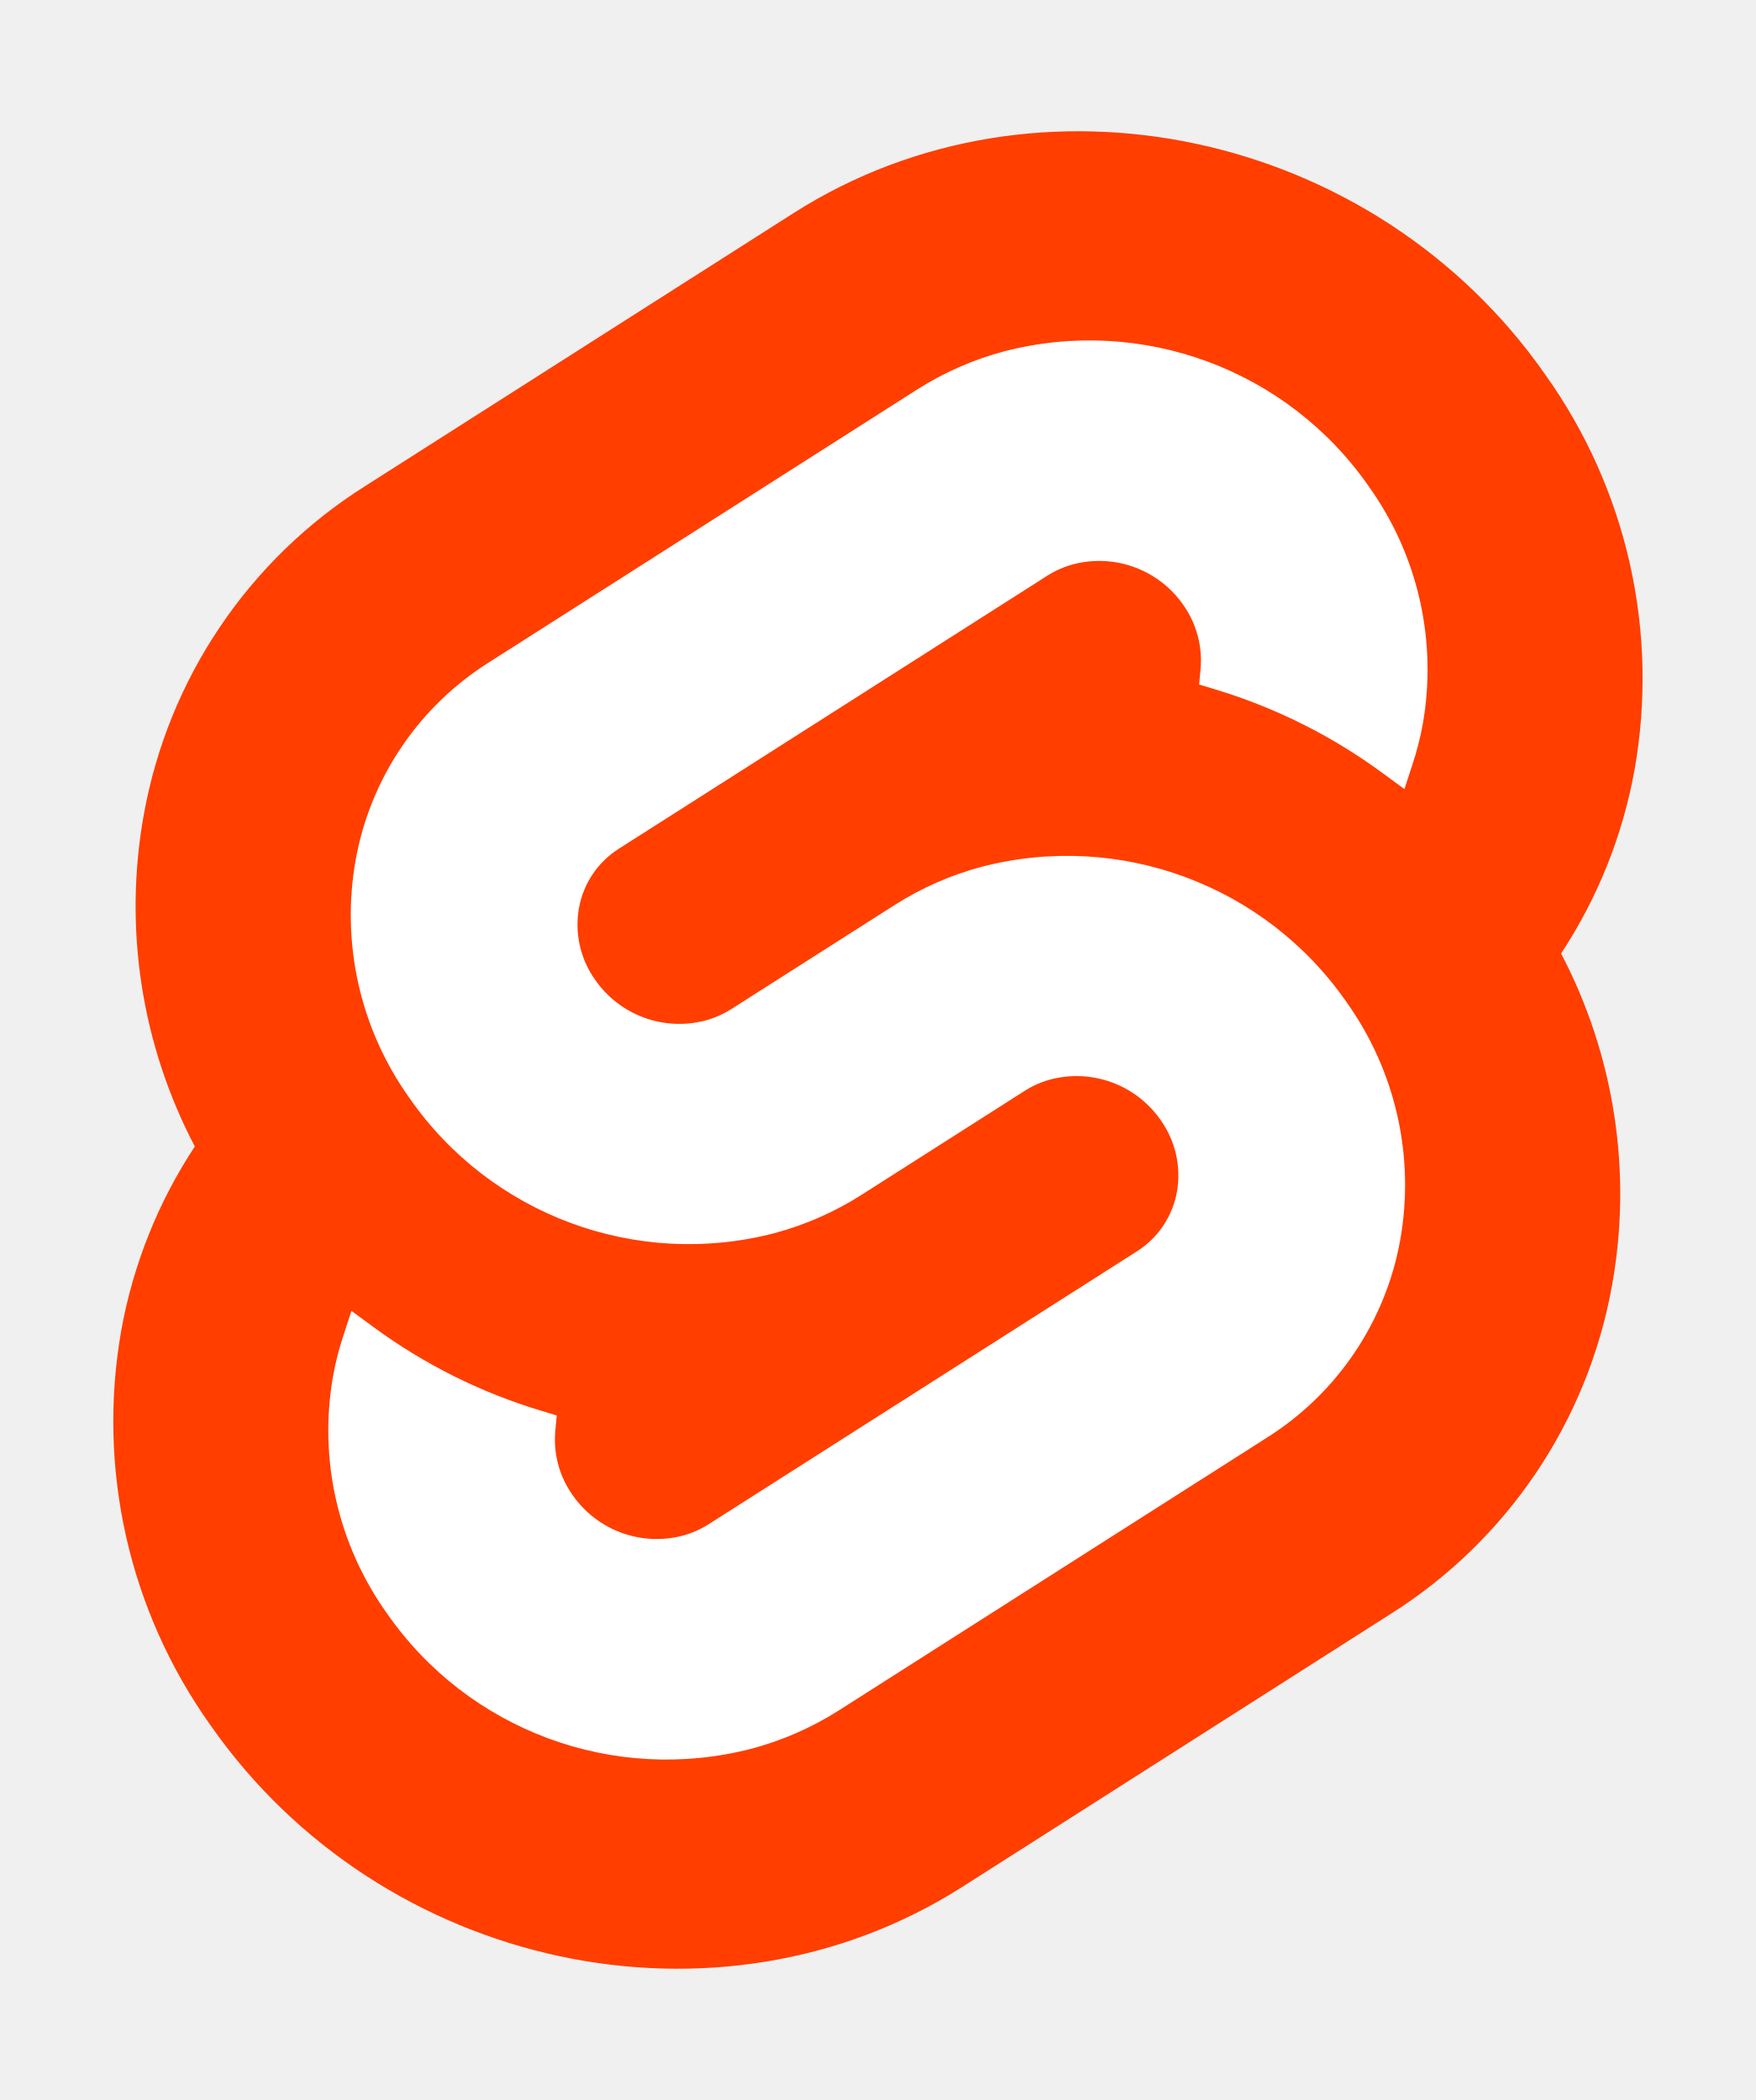
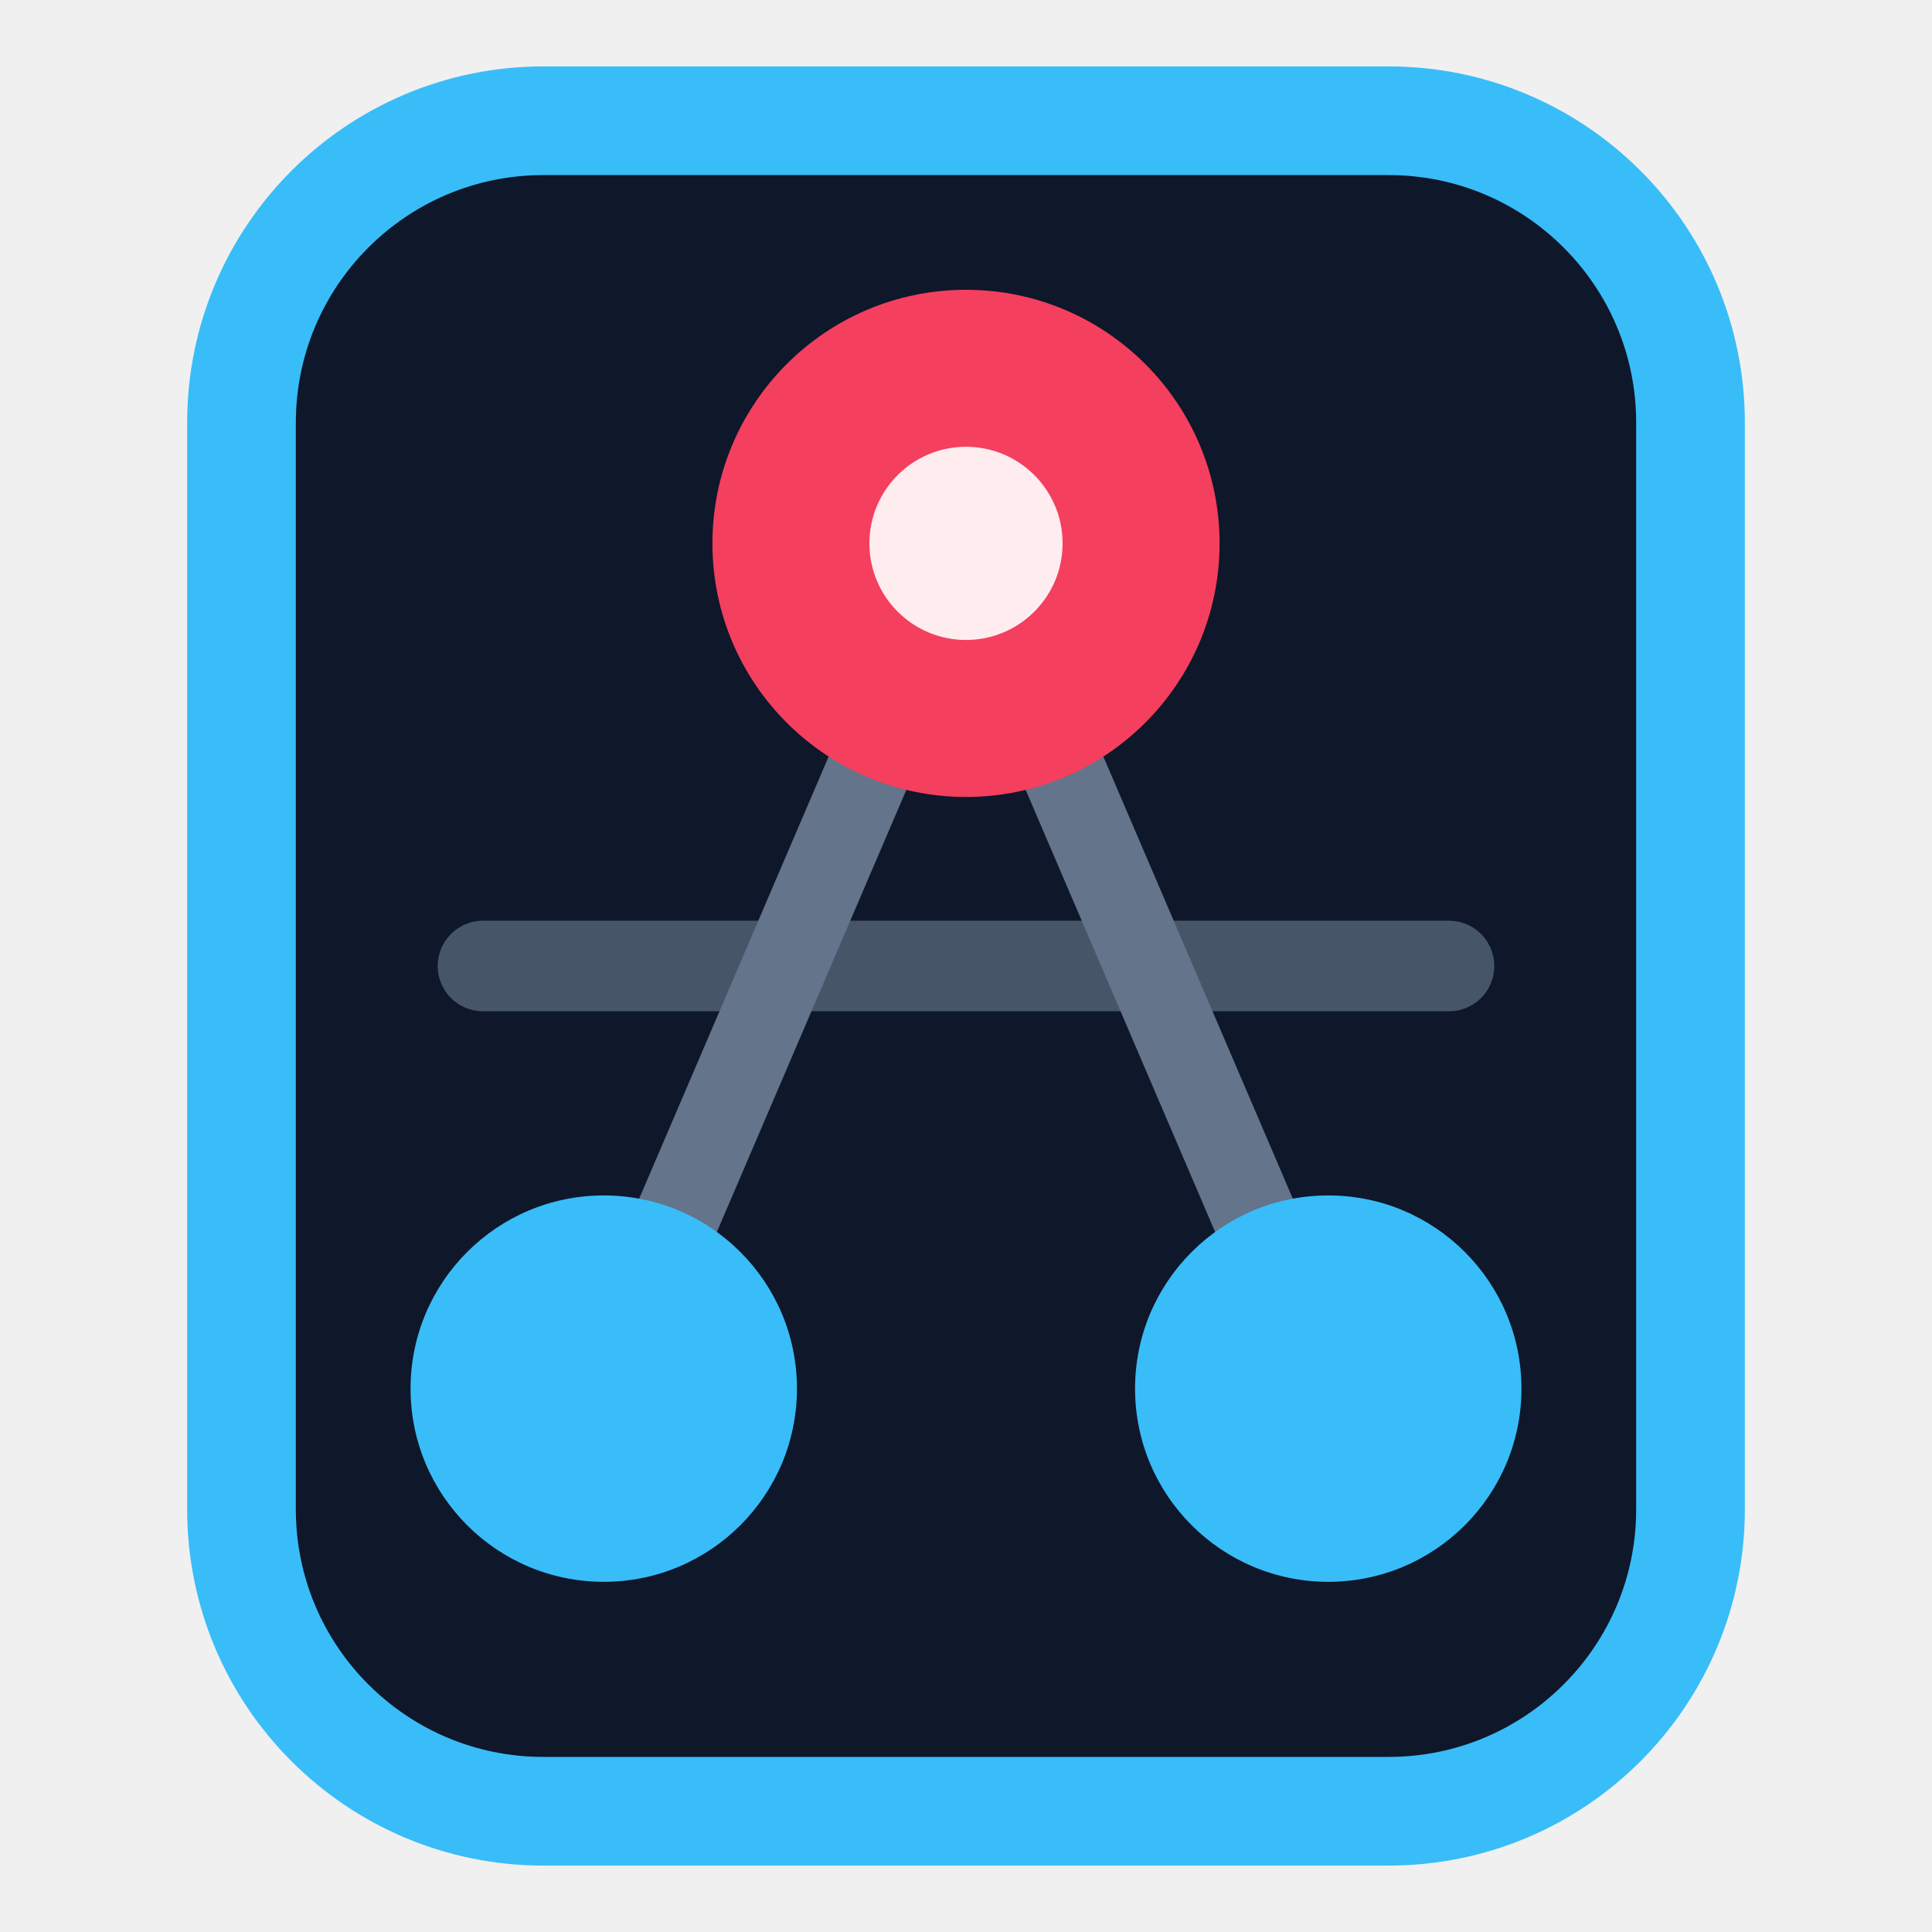
- <svg xmlns="http://www.w3.org/2000/svg" width="107" height="128" viewBox="0 0 107 128">
-   <path d="M94.157 22.819c-10.4-14.885-30.94-19.297-45.792-9.835L22.282 29.608A29.92 29.92 0 0 0 8.764 49.65a31.5 31.5 0 0 0 3.108 20.231 30 30 0 0 0-4.477 11.183 31.9 31.9 0 0 0 5.448 24.116c10.402 14.887 30.942 19.297 45.791 9.835l26.083-16.624A29.92 29.92 0 0 0 98.235 78.35a31.53 31.53 0 0 0-3.105-20.232 30 30 0 0 0 4.474-11.182 31.88 31.88 0 0 0-5.447-24.116" style="fill:#ff3e00" />
-   <path d="M45.817 106.582a20.72 20.72 0 0 1-22.237-8.243 19.17 19.17 0 0 1-3.277-14.503 18 18 0 0 1 .624-2.435l.49-1.498 1.337.981a33.6 33.6 0 0 0 10.203 5.098l.97.294-.09.968a5.85 5.85 0 0 0 1.052 3.878 6.24 6.24 0 0 0 6.695 2.485 5.8 5.8 0 0 0 1.603-.704L69.27 76.28a5.43 5.43 0 0 0 2.45-3.631 5.8 5.8 0 0 0-.987-4.371 6.24 6.24 0 0 0-6.698-2.487 5.7 5.7 0 0 0-1.6.704l-9.953 6.345a19 19 0 0 1-5.296 2.326 20.72 20.72 0 0 1-22.237-8.243 19.17 19.17 0 0 1-3.277-14.502 17.99 17.99 0 0 1 8.13-12.052l26.081-16.623a19 19 0 0 1 5.3-2.329 20.72 20.72 0 0 1 22.237 8.243 19.17 19.17 0 0 1 3.277 14.503 18 18 0 0 1-.624 2.435l-.49 1.498-1.337-.98a33.6 33.6 0 0 0-10.203-5.1l-.97-.294.09-.968a5.86 5.86 0 0 0-1.052-3.878 6.24 6.24 0 0 0-6.696-2.485 5.8 5.8 0 0 0-1.602.704L37.73 51.72a5.42 5.42 0 0 0-2.449 3.63 5.79 5.79 0 0 0 .986 4.372 6.24 6.24 0 0 0 6.698 2.486 5.8 5.8 0 0 0 1.602-.704l9.952-6.342a19 19 0 0 1 5.295-2.328 20.72 20.72 0 0 1 22.237 8.242 19.17 19.17 0 0 1 3.277 14.503 18 18 0 0 1-8.13 12.053l-26.081 16.622a19 19 0 0 1-5.3 2.328" style="fill:#fff" />
+ <svg xmlns="http://www.w3.org/2000/svg" viewBox="0 0 32 32" fill="none">
+   <rect x="4" y="2" width="24" height="28" rx="5" fill="#0f172a" stroke="#38bdf8" stroke-width="1.8" />
+   <line x1="8" y1="16" x2="24" y2="16" stroke="#475569" stroke-width="1.5" stroke-linecap="round" />
+   <line x1="16" y1="9" x2="10" y2="23" stroke="#64748b" stroke-width="1.4" />
+   <line x1="16" y1="9" x2="22" y2="23" stroke="#64748b" stroke-width="1.4" />
+   <circle cx="16" cy="9" r="4.2" fill="#f43f5e" />
+   <circle cx="16" cy="9" r="1.6" fill="#ffffff" opacity="0.9" />
+   <circle cx="10" cy="23" r="3.2" fill="#38bdf8" />
+   <circle cx="22" cy="23" r="3.2" fill="#38bdf8" />
</svg>
